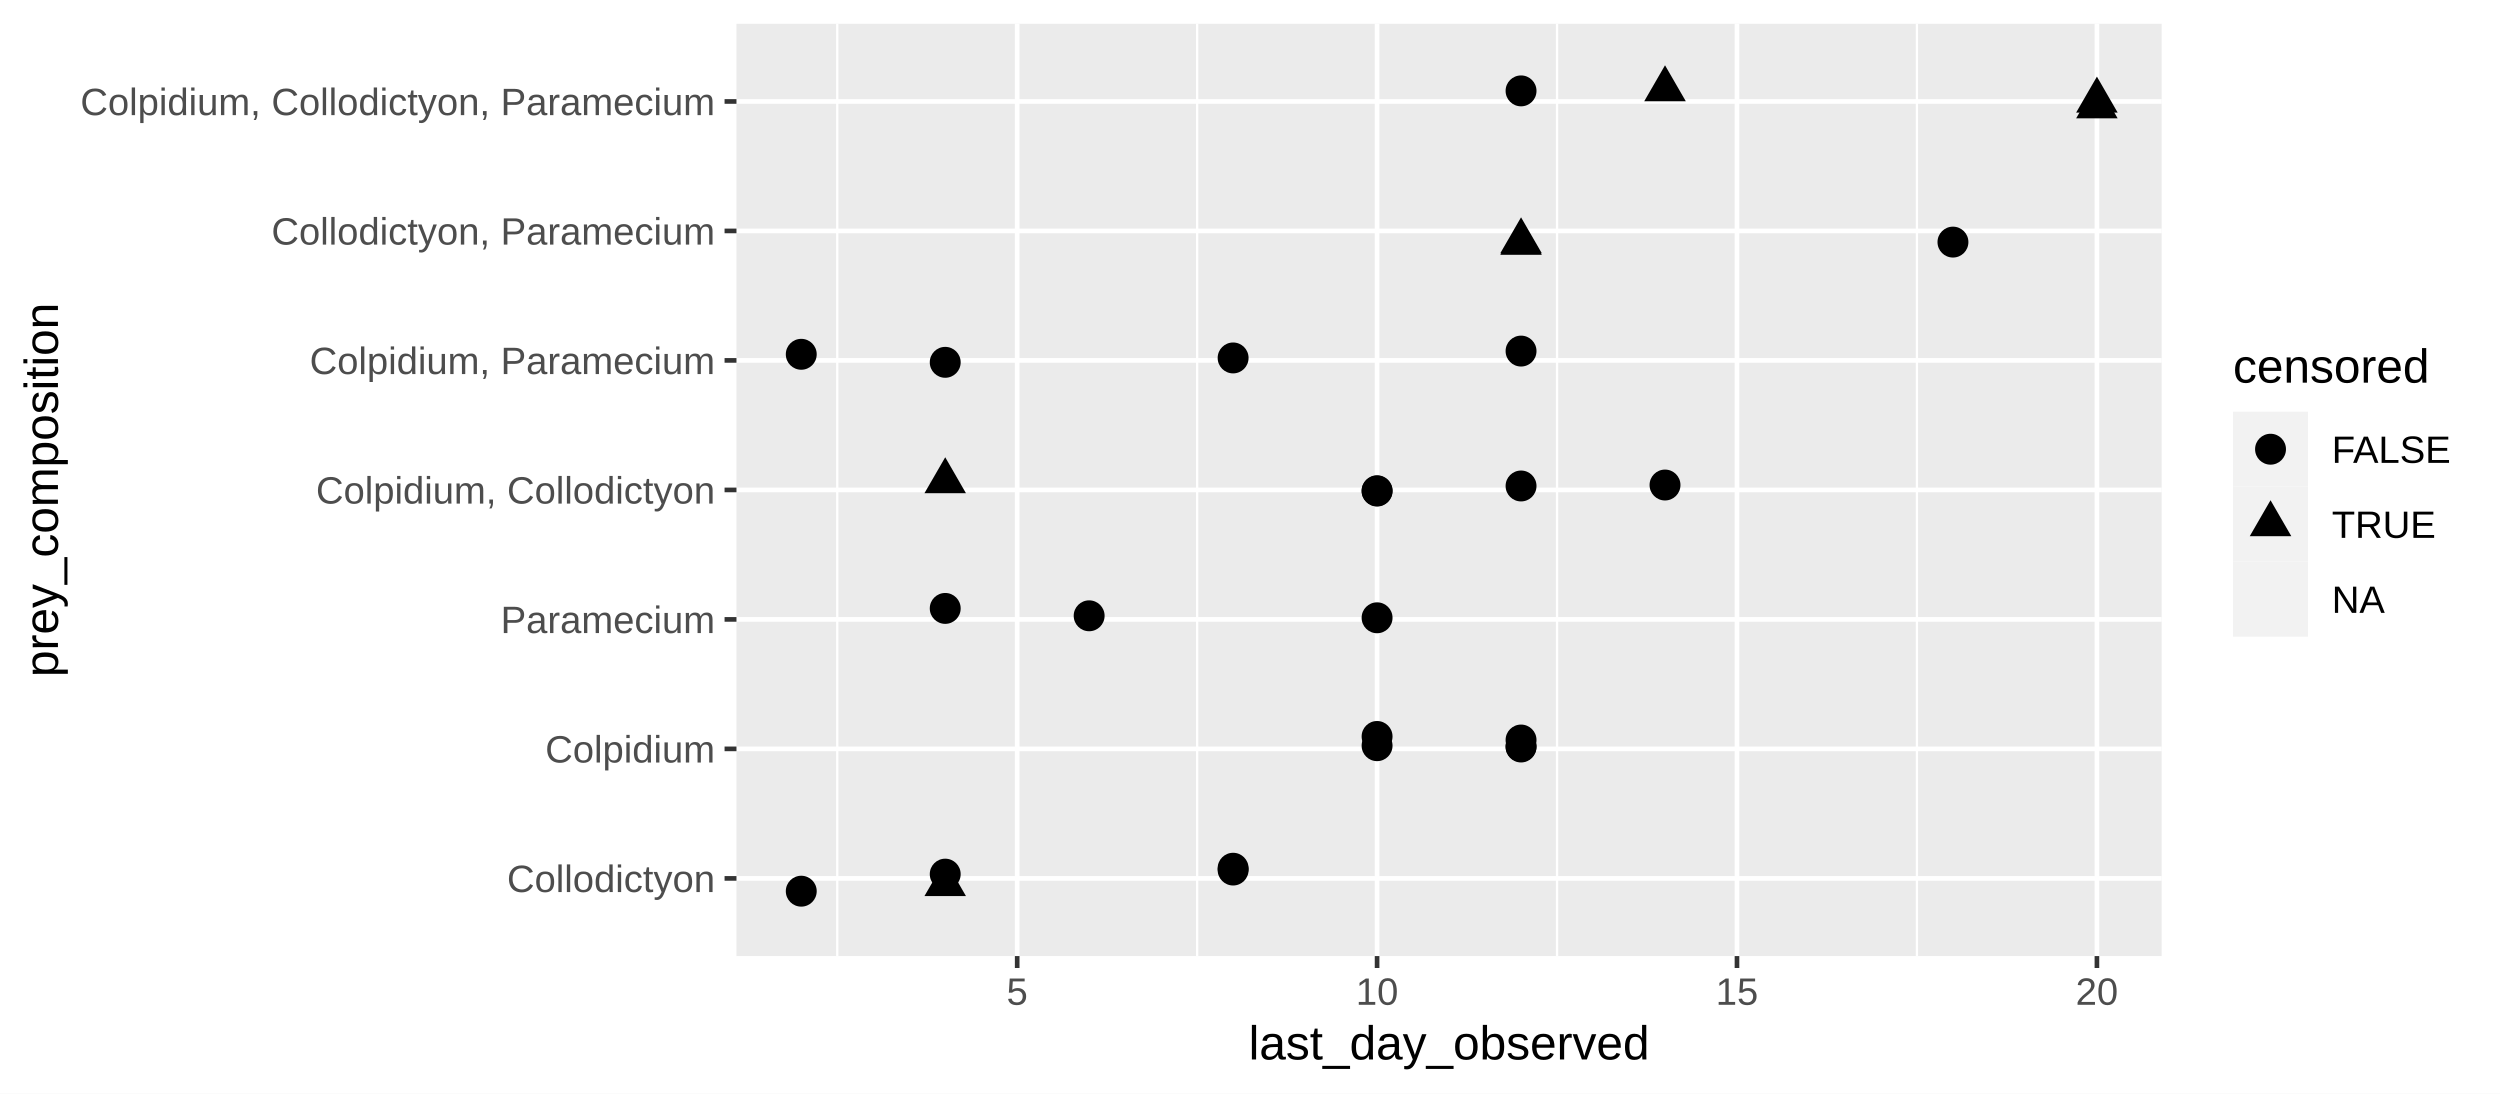
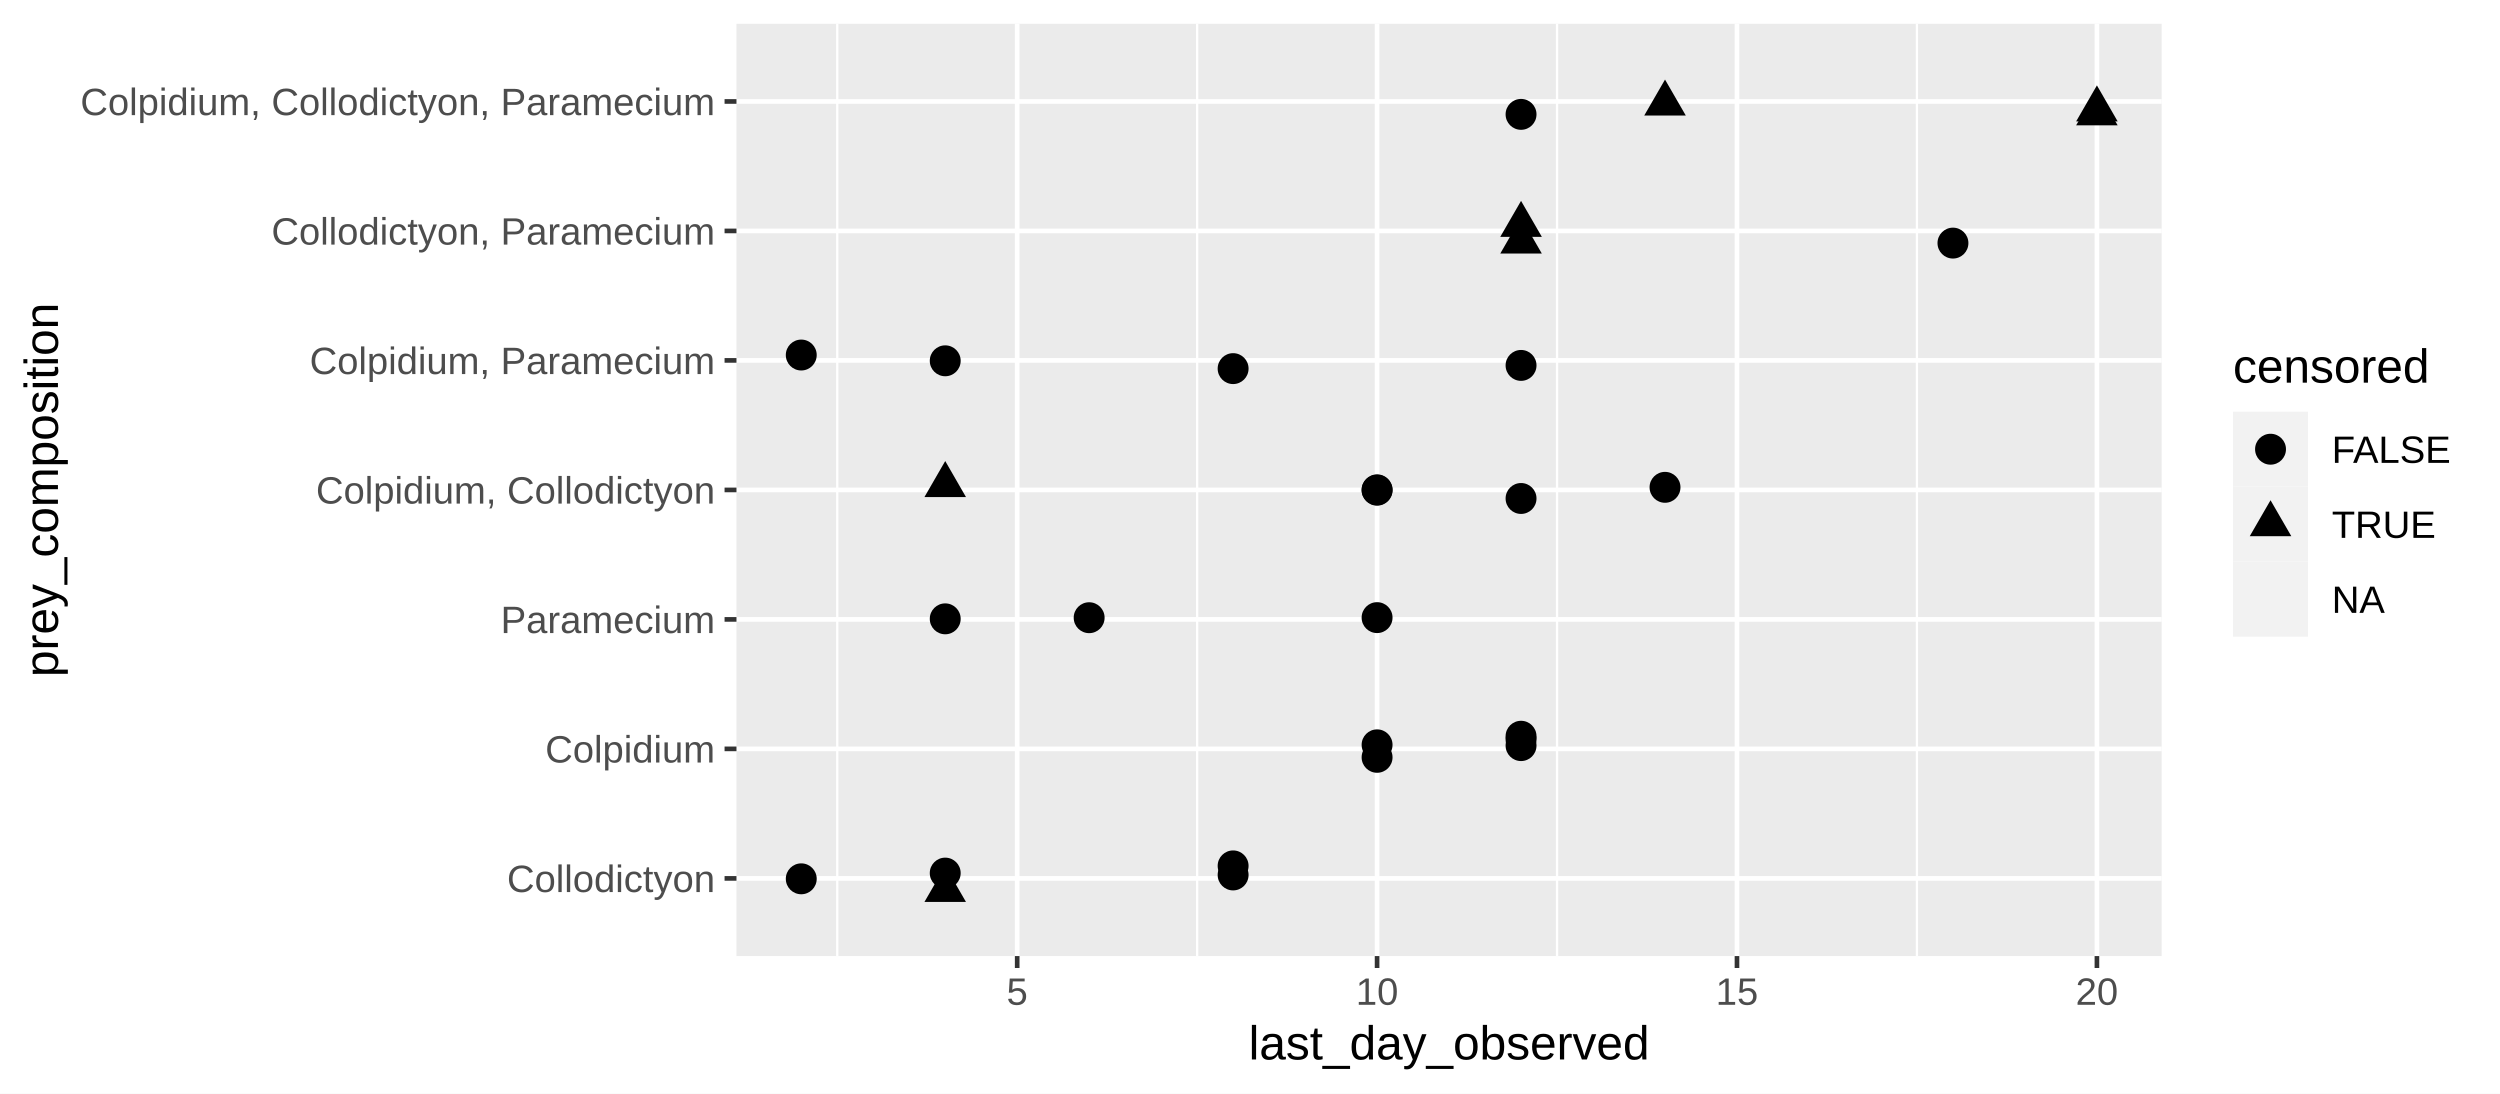
<svg xmlns="http://www.w3.org/2000/svg" viewBox="0 0 576.00 252.00">
  <defs>
    <style type="text/css">
    line, polyline, polygon, path, rect, circle {
      fill: none;
      stroke: #000000;
      stroke-linecap: round;
      stroke-linejoin: round;
      stroke-miterlimit: 10.00;
    }
  </style>
  </defs>
  <rect width="100%" height="100%" style="stroke: none; fill: #FFFFFF;" />
  <rect x="-0" y="0.00" width="576.00" height="252.00" style="stroke-width: 1.07; stroke: none;" />
  <defs>
    <clipPath id="cpMTY5LjY4fDQ5OC4wNXwyMjAuMjh8NS40OA==">
      <rect x="169.68" y="5.48" width="328.37" height="214.80" />
    </clipPath>
  </defs>
  <rect x="169.68" y="5.48" width="328.37" height="214.80" style="stroke-width: 1.07; stroke: none; fill: #EBEBEB;" clip-path="url(#cpMTY5LjY4fDQ5OC4wNXwyMjAuMjh8NS40OA==)" />
  <polyline points="192.90,220.28 192.90,5.48 " style="stroke-width: 0.53; stroke: #FFFFFF; stroke-linecap: butt;" clip-path="url(#cpMTY5LjY4fDQ5OC4wNXwyMjAuMjh8NS40OA==)" />
  <polyline points="275.82,220.28 275.82,5.48 " style="stroke-width: 0.53; stroke: #FFFFFF; stroke-linecap: butt;" clip-path="url(#cpMTY5LjY4fDQ5OC4wNXwyMjAuMjh8NS40OA==)" />
  <polyline points="358.74,220.28 358.74,5.48 " style="stroke-width: 0.53; stroke: #FFFFFF; stroke-linecap: butt;" clip-path="url(#cpMTY5LjY4fDQ5OC4wNXwyMjAuMjh8NS40OA==)" />
  <polyline points="441.66,220.28 441.66,5.48 " style="stroke-width: 0.53; stroke: #FFFFFF; stroke-linecap: butt;" clip-path="url(#cpMTY5LjY4fDQ5OC4wNXwyMjAuMjh8NS40OA==)" />
  <polyline points="169.68,202.38 498.05,202.38 " style="stroke-width: 1.07; stroke: #FFFFFF; stroke-linecap: butt;" clip-path="url(#cpMTY5LjY4fDQ5OC4wNXwyMjAuMjh8NS40OA==)" />
  <polyline points="169.68,172.54 498.05,172.54 " style="stroke-width: 1.07; stroke: #FFFFFF; stroke-linecap: butt;" clip-path="url(#cpMTY5LjY4fDQ5OC4wNXwyMjAuMjh8NS40OA==)" />
  <polyline points="169.68,142.71 498.05,142.71 " style="stroke-width: 1.07; stroke: #FFFFFF; stroke-linecap: butt;" clip-path="url(#cpMTY5LjY4fDQ5OC4wNXwyMjAuMjh8NS40OA==)" />
  <polyline points="169.68,112.88 498.05,112.88 " style="stroke-width: 1.07; stroke: #FFFFFF; stroke-linecap: butt;" clip-path="url(#cpMTY5LjY4fDQ5OC4wNXwyMjAuMjh8NS40OA==)" />
  <polyline points="169.68,83.04 498.05,83.04 " style="stroke-width: 1.07; stroke: #FFFFFF; stroke-linecap: butt;" clip-path="url(#cpMTY5LjY4fDQ5OC4wNXwyMjAuMjh8NS40OA==)" />
  <polyline points="169.68,53.21 498.05,53.21 " style="stroke-width: 1.07; stroke: #FFFFFF; stroke-linecap: butt;" clip-path="url(#cpMTY5LjY4fDQ5OC4wNXwyMjAuMjh8NS40OA==)" />
  <polyline points="169.68,23.38 498.05,23.38 " style="stroke-width: 1.07; stroke: #FFFFFF; stroke-linecap: butt;" clip-path="url(#cpMTY5LjY4fDQ5OC4wNXwyMjAuMjh8NS40OA==)" />
  <polyline points="234.36,220.28 234.36,5.48 " style="stroke-width: 1.07; stroke: #FFFFFF; stroke-linecap: butt;" clip-path="url(#cpMTY5LjY4fDQ5OC4wNXwyMjAuMjh8NS40OA==)" />
  <polyline points="317.28,220.28 317.28,5.48 " style="stroke-width: 1.07; stroke: #FFFFFF; stroke-linecap: butt;" clip-path="url(#cpMTY5LjY4fDQ5OC4wNXwyMjAuMjh8NS40OA==)" />
  <polyline points="400.20,220.28 400.20,5.48 " style="stroke-width: 1.07; stroke: #FFFFFF; stroke-linecap: butt;" clip-path="url(#cpMTY5LjY4fDQ5OC4wNXwyMjAuMjh8NS40OA==)" />
  <polyline points="483.13,220.28 483.13,5.48 " style="stroke-width: 1.07; stroke: #FFFFFF; stroke-linecap: butt;" clip-path="url(#cpMTY5LjY4fDQ5OC4wNXwyMjAuMjh8NS40OA==)" />
-   <circle cx="284.11" cy="200.46" r="3.56" style="stroke-width: 0.71; stroke: none; fill: #000000;" clip-path="url(#cpMTY5LjY4fDQ5OC4wNXwyMjAuMjh8NS40OA==)" />
-   <circle cx="284.11" cy="200.04" r="3.56" style="stroke-width: 0.71; stroke: none; fill: #000000;" clip-path="url(#cpMTY5LjY4fDQ5OC4wNXwyMjAuMjh8NS40OA==)" />
-   <circle cx="217.78" cy="201.40" r="3.56" style="stroke-width: 0.71; stroke: none; fill: #000000;" clip-path="url(#cpMTY5LjY4fDQ5OC4wNXwyMjAuMjh8NS40OA==)" />
-   <circle cx="184.61" cy="205.33" r="3.56" style="stroke-width: 0.71; stroke: none; fill: #000000;" clip-path="url(#cpMTY5LjY4fDQ5OC4wNXwyMjAuMjh8NS40OA==)" />
-   <polygon points="217.78,198.17 222.56,206.46 212.99,206.46 " style="stroke-width: 0.71; stroke: none; fill: #000000;" clip-path="url(#cpMTY5LjY4fDQ5OC4wNXwyMjAuMjh8NS40OA==)" />
-   <circle cx="317.28" cy="169.68" r="3.56" style="stroke-width: 0.71; stroke: none; fill: #000000;" clip-path="url(#cpMTY5LjY4fDQ5OC4wNXwyMjAuMjh8NS40OA==)" />
-   <circle cx="317.28" cy="171.81" r="3.56" style="stroke-width: 0.71; stroke: none; fill: #000000;" clip-path="url(#cpMTY5LjY4fDQ5OC4wNXwyMjAuMjh8NS40OA==)" />
-   <circle cx="350.45" cy="172.11" r="3.56" style="stroke-width: 0.71; stroke: none; fill: #000000;" clip-path="url(#cpMTY5LjY4fDQ5OC4wNXwyMjAuMjh8NS40OA==)" />
-   <circle cx="350.45" cy="171.97" r="3.56" style="stroke-width: 0.71; stroke: none; fill: #000000;" clip-path="url(#cpMTY5LjY4fDQ5OC4wNXwyMjAuMjh8NS40OA==)" />
-   <circle cx="350.45" cy="170.50" r="3.56" style="stroke-width: 0.71; stroke: none; fill: #000000;" clip-path="url(#cpMTY5LjY4fDQ5OC4wNXwyMjAuMjh8NS40OA==)" />
-   <circle cx="217.78" cy="140.18" r="3.56" style="stroke-width: 0.71; stroke: none; fill: #000000;" clip-path="url(#cpMTY5LjY4fDQ5OC4wNXwyMjAuMjh8NS40OA==)" />
-   <circle cx="250.94" cy="141.88" r="3.56" style="stroke-width: 0.71; stroke: none; fill: #000000;" clip-path="url(#cpMTY5LjY4fDQ5OC4wNXwyMjAuMjh8NS40OA==)" />
-   <circle cx="317.28" cy="142.34" r="3.56" style="stroke-width: 0.71; stroke: none; fill: #000000;" clip-path="url(#cpMTY5LjY4fDQ5OC4wNXwyMjAuMjh8NS40OA==)" />
-   <circle cx="317.28" cy="113.14" r="3.56" style="stroke-width: 0.71; stroke: none; fill: #000000;" clip-path="url(#cpMTY5LjY4fDQ5OC4wNXwyMjAuMjh8NS40OA==)" />
-   <circle cx="317.28" cy="113.07" r="3.56" style="stroke-width: 0.71; stroke: none; fill: #000000;" clip-path="url(#cpMTY5LjY4fDQ5OC4wNXwyMjAuMjh8NS40OA==)" />
-   <polygon points="217.78,105.35 222.56,113.64 212.99,113.64 " style="stroke-width: 0.71; stroke: none; fill: #000000;" clip-path="url(#cpMTY5LjY4fDQ5OC4wNXwyMjAuMjh8NS40OA==)" />
-   <circle cx="383.62" cy="111.75" r="3.56" style="stroke-width: 0.71; stroke: none; fill: #000000;" clip-path="url(#cpMTY5LjY4fDQ5OC4wNXwyMjAuMjh8NS40OA==)" />
-   <circle cx="350.45" cy="111.97" r="3.56" style="stroke-width: 0.71; stroke: none; fill: #000000;" clip-path="url(#cpMTY5LjY4fDQ5OC4wNXwyMjAuMjh8NS40OA==)" />
-   <circle cx="284.11" cy="82.47" r="3.56" style="stroke-width: 0.71; stroke: none; fill: #000000;" clip-path="url(#cpMTY5LjY4fDQ5OC4wNXwyMjAuMjh8NS40OA==)" />
-   <circle cx="217.78" cy="83.48" r="3.56" style="stroke-width: 0.71; stroke: none; fill: #000000;" clip-path="url(#cpMTY5LjY4fDQ5OC4wNXwyMjAuMjh8NS40OA==)" />
-   <circle cx="184.61" cy="81.63" r="3.56" style="stroke-width: 0.71; stroke: none; fill: #000000;" clip-path="url(#cpMTY5LjY4fDQ5OC4wNXwyMjAuMjh8NS40OA==)" />
-   <circle cx="350.45" cy="80.89" r="3.56" style="stroke-width: 0.71; stroke: none; fill: #000000;" clip-path="url(#cpMTY5LjY4fDQ5OC4wNXwyMjAuMjh8NS40OA==)" />
-   <polygon points="350.45,50.41 355.24,58.71 345.66,58.71 " style="stroke-width: 0.71; stroke: none; fill: #000000;" clip-path="url(#cpMTY5LjY4fDQ5OC4wNXwyMjAuMjh8NS40OA==)" />
-   <polygon points="350.45,50.07 355.24,58.36 345.66,58.36 " style="stroke-width: 0.71; stroke: none; fill: #000000;" clip-path="url(#cpMTY5LjY4fDQ5OC4wNXwyMjAuMjh8NS40OA==)" />
-   <circle cx="449.96" cy="55.78" r="3.56" style="stroke-width: 0.71; stroke: none; fill: #000000;" clip-path="url(#cpMTY5LjY4fDQ5OC4wNXwyMjAuMjh8NS40OA==)" />
-   <circle cx="350.45" cy="20.94" r="3.56" style="stroke-width: 0.71; stroke: none; fill: #000000;" clip-path="url(#cpMTY5LjY4fDQ5OC4wNXwyMjAuMjh8NS40OA==)" />
-   <polygon points="383.62,15.04 388.41,23.33 378.83,23.33 " style="stroke-width: 0.71; stroke: none; fill: #000000;" clip-path="url(#cpMTY5LjY4fDQ5OC4wNXwyMjAuMjh8NS40OA==)" />
-   <polygon points="483.13,18.98 487.91,27.27 478.34,27.27 " style="stroke-width: 0.71; stroke: none; fill: #000000;" clip-path="url(#cpMTY5LjY4fDQ5OC4wNXwyMjAuMjh8NS40OA==)" />
-   <polygon points="483.13,17.65 487.91,25.94 478.34,25.94 " style="stroke-width: 0.71; stroke: none; fill: #000000;" clip-path="url(#cpMTY5LjY4fDQ5OC4wNXwyMjAuMjh8NS40OA==)" />
+   <circle cx="284.11" cy="199.50" r="3.56" style="stroke-width: 0.71; stroke: none; fill: #000000;" clip-path="url(#cpMTY5LjY4fDQ5OC4wNXwyMjAuMjh8NS40OA==)" />
+   <circle cx="284.11" cy="201.59" r="3.56" style="stroke-width: 0.71; stroke: none; fill: #000000;" clip-path="url(#cpMTY5LjY4fDQ5OC4wNXwyMjAuMjh8NS40OA==)" />
+   <circle cx="217.78" cy="201.16" r="3.56" style="stroke-width: 0.71; stroke: none; fill: #000000;" clip-path="url(#cpMTY5LjY4fDQ5OC4wNXwyMjAuMjh8NS40OA==)" />
+   <circle cx="184.61" cy="202.48" r="3.56" style="stroke-width: 0.71; stroke: none; fill: #000000;" clip-path="url(#cpMTY5LjY4fDQ5OC4wNXwyMjAuMjh8NS40OA==)" />
+   <polygon points="217.78,199.51 222.56,207.81 212.99,207.81 " style="stroke-width: 0.71; stroke: none; fill: #000000;" clip-path="url(#cpMTY5LjY4fDQ5OC4wNXwyMjAuMjh8NS40OA==)" />
+   <circle cx="317.28" cy="174.49" r="3.56" style="stroke-width: 0.71; stroke: none; fill: #000000;" clip-path="url(#cpMTY5LjY4fDQ5OC4wNXwyMjAuMjh8NS40OA==)" />
+   <circle cx="317.28" cy="171.61" r="3.56" style="stroke-width: 0.71; stroke: none; fill: #000000;" clip-path="url(#cpMTY5LjY4fDQ5OC4wNXwyMjAuMjh8NS40OA==)" />
+   <circle cx="350.45" cy="169.63" r="3.56" style="stroke-width: 0.71; stroke: none; fill: #000000;" clip-path="url(#cpMTY5LjY4fDQ5OC4wNXwyMjAuMjh8NS40OA==)" />
+   <circle cx="350.45" cy="170.38" r="3.56" style="stroke-width: 0.71; stroke: none; fill: #000000;" clip-path="url(#cpMTY5LjY4fDQ5OC4wNXwyMjAuMjh8NS40OA==)" />
+   <circle cx="350.45" cy="171.79" r="3.56" style="stroke-width: 0.71; stroke: none; fill: #000000;" clip-path="url(#cpMTY5LjY4fDQ5OC4wNXwyMjAuMjh8NS40OA==)" />
+   <circle cx="217.78" cy="142.58" r="3.56" style="stroke-width: 0.71; stroke: none; fill: #000000;" clip-path="url(#cpMTY5LjY4fDQ5OC4wNXwyMjAuMjh8NS40OA==)" />
+   <circle cx="250.94" cy="142.32" r="3.56" style="stroke-width: 0.71; stroke: none; fill: #000000;" clip-path="url(#cpMTY5LjY4fDQ5OC4wNXwyMjAuMjh8NS40OA==)" />
+   <circle cx="317.28" cy="142.30" r="3.56" style="stroke-width: 0.71; stroke: none; fill: #000000;" clip-path="url(#cpMTY5LjY4fDQ5OC4wNXwyMjAuMjh8NS40OA==)" />
+   <circle cx="317.28" cy="112.86" r="3.56" style="stroke-width: 0.71; stroke: none; fill: #000000;" clip-path="url(#cpMTY5LjY4fDQ5OC4wNXwyMjAuMjh8NS40OA==)" />
+   <circle cx="317.28" cy="112.94" r="3.56" style="stroke-width: 0.71; stroke: none; fill: #000000;" clip-path="url(#cpMTY5LjY4fDQ5OC4wNXwyMjAuMjh8NS40OA==)" />
+   <polygon points="217.78,106.22 222.56,114.52 212.99,114.52 " style="stroke-width: 0.71; stroke: none; fill: #000000;" clip-path="url(#cpMTY5LjY4fDQ5OC4wNXwyMjAuMjh8NS40OA==)" />
+   <circle cx="383.62" cy="112.28" r="3.56" style="stroke-width: 0.71; stroke: none; fill: #000000;" clip-path="url(#cpMTY5LjY4fDQ5OC4wNXwyMjAuMjh8NS40OA==)" />
+   <circle cx="350.45" cy="114.85" r="3.56" style="stroke-width: 0.71; stroke: none; fill: #000000;" clip-path="url(#cpMTY5LjY4fDQ5OC4wNXwyMjAuMjh8NS40OA==)" />
+   <circle cx="284.11" cy="84.93" r="3.56" style="stroke-width: 0.71; stroke: none; fill: #000000;" clip-path="url(#cpMTY5LjY4fDQ5OC4wNXwyMjAuMjh8NS40OA==)" />
+   <circle cx="217.78" cy="83.13" r="3.56" style="stroke-width: 0.71; stroke: none; fill: #000000;" clip-path="url(#cpMTY5LjY4fDQ5OC4wNXwyMjAuMjh8NS40OA==)" />
+   <circle cx="184.61" cy="81.80" r="3.56" style="stroke-width: 0.71; stroke: none; fill: #000000;" clip-path="url(#cpMTY5LjY4fDQ5OC4wNXwyMjAuMjh8NS40OA==)" />
+   <circle cx="350.45" cy="84.19" r="3.56" style="stroke-width: 0.71; stroke: none; fill: #000000;" clip-path="url(#cpMTY5LjY4fDQ5OC4wNXwyMjAuMjh8NS40OA==)" />
+   <polygon points="350.45,46.28 355.24,54.57 345.66,54.57 " style="stroke-width: 0.71; stroke: none; fill: #000000;" clip-path="url(#cpMTY5LjY4fDQ5OC4wNXwyMjAuMjh8NS40OA==)" />
+   <polygon points="350.45,50.13 355.24,58.42 345.66,58.42 " style="stroke-width: 0.71; stroke: none; fill: #000000;" clip-path="url(#cpMTY5LjY4fDQ5OC4wNXwyMjAuMjh8NS40OA==)" />
+   <circle cx="449.96" cy="56.01" r="3.56" style="stroke-width: 0.71; stroke: none; fill: #000000;" clip-path="url(#cpMTY5LjY4fDQ5OC4wNXwyMjAuMjh8NS40OA==)" />
+   <circle cx="350.45" cy="26.35" r="3.56" style="stroke-width: 0.71; stroke: none; fill: #000000;" clip-path="url(#cpMTY5LjY4fDQ5OC4wNXwyMjAuMjh8NS40OA==)" />
+   <polygon points="383.62,18.33 388.41,26.62 378.83,26.62 " style="stroke-width: 0.71; stroke: none; fill: #000000;" clip-path="url(#cpMTY5LjY4fDQ5OC4wNXwyMjAuMjh8NS40OA==)" />
+   <polygon points="483.13,20.58 487.91,28.88 478.34,28.88 " style="stroke-width: 0.71; stroke: none; fill: #000000;" clip-path="url(#cpMTY5LjY4fDQ5OC4wNXwyMjAuMjh8NS40OA==)" />
+   <polygon points="483.13,19.67 487.91,27.97 478.34,27.97 " style="stroke-width: 0.71; stroke: none; fill: #000000;" clip-path="url(#cpMTY5LjY4fDQ5OC4wNXwyMjAuMjh8NS40OA==)" />
  <defs>
    <clipPath id="cpMC4wMHw1NzYuMDB8MjUyLjAwfDAuMDA=">
      <rect x="0.00" y="0.00" width="576.00" height="252.00" />
    </clipPath>
  </defs>
  <g clip-path="url(#cpMC4wMHw1NzYuMDB8MjUyLjAwfDAuMDA=)">
    <text x="116.81" y="205.53" style="font-size: 8.80px; fill: #4D4D4D; font-family: Arial;" textLength="47.94px" lengthAdjust="spacingAndGlyphs">Collodictyon</text>
  </g>
  <g clip-path="url(#cpMC4wMHw1NzYuMDB8MjUyLjAwfDAuMDA=)">
    <text x="125.62" y="175.69" style="font-size: 8.80px; fill: #4D4D4D; font-family: Arial;" textLength="39.13px" lengthAdjust="spacingAndGlyphs">Colpidium</text>
  </g>
  <g clip-path="url(#cpMC4wMHw1NzYuMDB8MjUyLjAwfDAuMDA=)">
    <text x="115.36" y="145.86" style="font-size: 8.80px; fill: #4D4D4D; font-family: Arial;" textLength="49.39px" lengthAdjust="spacingAndGlyphs">Paramecium</text>
  </g>
  <g clip-path="url(#cpMC4wMHw1NzYuMDB8MjUyLjAwfDAuMDA=)">
    <text x="72.80" y="116.03" style="font-size: 8.80px; fill: #4D4D4D; font-family: Arial;" textLength="91.95px" lengthAdjust="spacingAndGlyphs">Colpidium, Collodictyon</text>
  </g>
  <g clip-path="url(#cpMC4wMHw1NzYuMDB8MjUyLjAwfDAuMDA=)">
    <text x="71.34" y="86.19" style="font-size: 8.80px; fill: #4D4D4D; font-family: Arial;" textLength="93.41px" lengthAdjust="spacingAndGlyphs">Colpidium, Paramecium</text>
  </g>
  <g clip-path="url(#cpMC4wMHw1NzYuMDB8MjUyLjAwfDAuMDA=)">
    <text x="62.53" y="56.36" style="font-size: 8.80px; fill: #4D4D4D; font-family: Arial;" textLength="102.22px" lengthAdjust="spacingAndGlyphs">Collodictyon, Paramecium</text>
  </g>
  <g clip-path="url(#cpMC4wMHw1NzYuMDB8MjUyLjAwfDAuMDA=)">
    <text x="18.51" y="26.53" style="font-size: 8.80px; fill: #4D4D4D; font-family: Arial;" textLength="146.24px" lengthAdjust="spacingAndGlyphs">Colpidium, Collodictyon, Paramecium</text>
  </g>
  <polyline points="166.94,202.38 169.68,202.38 " style="stroke-width: 1.07; stroke: #333333; stroke-linecap: butt;" clip-path="url(#cpMC4wMHw1NzYuMDB8MjUyLjAwfDAuMDA=)" />
  <polyline points="166.94,172.54 169.68,172.54 " style="stroke-width: 1.07; stroke: #333333; stroke-linecap: butt;" clip-path="url(#cpMC4wMHw1NzYuMDB8MjUyLjAwfDAuMDA=)" />
  <polyline points="166.94,142.71 169.68,142.71 " style="stroke-width: 1.07; stroke: #333333; stroke-linecap: butt;" clip-path="url(#cpMC4wMHw1NzYuMDB8MjUyLjAwfDAuMDA=)" />
  <polyline points="166.94,112.88 169.68,112.88 " style="stroke-width: 1.07; stroke: #333333; stroke-linecap: butt;" clip-path="url(#cpMC4wMHw1NzYuMDB8MjUyLjAwfDAuMDA=)" />
  <polyline points="166.94,83.04 169.68,83.04 " style="stroke-width: 1.07; stroke: #333333; stroke-linecap: butt;" clip-path="url(#cpMC4wMHw1NzYuMDB8MjUyLjAwfDAuMDA=)" />
  <polyline points="166.94,53.21 169.68,53.21 " style="stroke-width: 1.07; stroke: #333333; stroke-linecap: butt;" clip-path="url(#cpMC4wMHw1NzYuMDB8MjUyLjAwfDAuMDA=)" />
  <polyline points="166.94,23.38 169.68,23.38 " style="stroke-width: 1.07; stroke: #333333; stroke-linecap: butt;" clip-path="url(#cpMC4wMHw1NzYuMDB8MjUyLjAwfDAuMDA=)" />
  <polyline points="234.36,223.02 234.36,220.28 " style="stroke-width: 1.07; stroke: #333333; stroke-linecap: butt;" clip-path="url(#cpMC4wMHw1NzYuMDB8MjUyLjAwfDAuMDA=)" />
  <polyline points="317.28,223.02 317.28,220.28 " style="stroke-width: 1.07; stroke: #333333; stroke-linecap: butt;" clip-path="url(#cpMC4wMHw1NzYuMDB8MjUyLjAwfDAuMDA=)" />
  <polyline points="400.20,223.02 400.20,220.28 " style="stroke-width: 1.07; stroke: #333333; stroke-linecap: butt;" clip-path="url(#cpMC4wMHw1NzYuMDB8MjUyLjAwfDAuMDA=)" />
  <polyline points="483.13,223.02 483.13,220.28 " style="stroke-width: 1.07; stroke: #333333; stroke-linecap: butt;" clip-path="url(#cpMC4wMHw1NzYuMDB8MjUyLjAwfDAuMDA=)" />
  <g clip-path="url(#cpMC4wMHw1NzYuMDB8MjUyLjAwfDAuMDA=)">
    <text x="231.91" y="231.51" style="font-size: 8.80px; fill: #4D4D4D; font-family: Arial;" textLength="4.89px" lengthAdjust="spacingAndGlyphs">5</text>
  </g>
  <g clip-path="url(#cpMC4wMHw1NzYuMDB8MjUyLjAwfDAuMDA=)">
    <text x="312.39" y="231.51" style="font-size: 8.80px; fill: #4D4D4D; font-family: Arial;" textLength="9.79px" lengthAdjust="spacingAndGlyphs">10</text>
  </g>
  <g clip-path="url(#cpMC4wMHw1NzYuMDB8MjUyLjAwfDAuMDA=)">
    <text x="395.31" y="231.51" style="font-size: 8.80px; fill: #4D4D4D; font-family: Arial;" textLength="9.79px" lengthAdjust="spacingAndGlyphs">15</text>
  </g>
  <g clip-path="url(#cpMC4wMHw1NzYuMDB8MjUyLjAwfDAuMDA=)">
    <text x="478.23" y="231.51" style="font-size: 8.80px; fill: #4D4D4D; font-family: Arial;" textLength="9.79px" lengthAdjust="spacingAndGlyphs">20</text>
  </g>
  <g clip-path="url(#cpMC4wMHw1NzYuMDB8MjUyLjAwfDAuMDA=)">
    <text x="287.70" y="244.10" style="font-size: 11.00px; font-family: Arial;" textLength="92.34px" lengthAdjust="spacingAndGlyphs">last_day_observed</text>
  </g>
  <g clip-path="url(#cpMC4wMHw1NzYuMDB8MjUyLjAwfDAuMDA=)">
    <text transform="translate(13.35,155.98) rotate(-90)" style="font-size: 11.00px; font-family: Arial;" textLength="86.21px" lengthAdjust="spacingAndGlyphs">prey_composition</text>
  </g>
  <rect x="509.01" y="73.58" width="61.51" height="78.60" style="stroke-width: 1.07; stroke: none; fill: #FFFFFF;" clip-path="url(#cpMC4wMHw1NzYuMDB8MjUyLjAwfDAuMDA=)" />
  <g clip-path="url(#cpMC4wMHw1NzYuMDB8MjUyLjAwfDAuMDA=)">
    <text x="514.49" y="88.16" style="font-size: 11.00px; font-family: Arial;" textLength="45.25px" lengthAdjust="spacingAndGlyphs">censored</text>
  </g>
  <rect x="514.49" y="94.86" width="17.28" height="17.28" style="stroke-width: 1.07; stroke: none; fill: #F2F2F2;" clip-path="url(#cpMC4wMHw1NzYuMDB8MjUyLjAwfDAuMDA=)" />
  <circle cx="523.13" cy="103.50" r="3.56" style="stroke-width: 0.71; stroke: none; fill: #000000;" clip-path="url(#cpMC4wMHw1NzYuMDB8MjUyLjAwfDAuMDA=)" />
  <rect x="514.49" y="112.14" width="17.28" height="17.28" style="stroke-width: 1.07; stroke: none; fill: #F2F2F2;" clip-path="url(#cpMC4wMHw1NzYuMDB8MjUyLjAwfDAuMDA=)" />
  <polygon points="523.13,115.25 527.92,123.54 518.34,123.54 " style="stroke-width: 0.71; stroke: none; fill: #000000;" clip-path="url(#cpMC4wMHw1NzYuMDB8MjUyLjAwfDAuMDA=)" />
  <rect x="514.49" y="129.42" width="17.28" height="17.28" style="stroke-width: 1.07; stroke: none; fill: #F2F2F2;" clip-path="url(#cpMC4wMHw1NzYuMDB8MjUyLjAwfDAuMDA=)" />
  <g clip-path="url(#cpMC4wMHw1NzYuMDB8MjUyLjAwfDAuMDA=)">
    <text x="537.25" y="106.65" style="font-size: 8.80px; font-family: Arial;" textLength="27.88px" lengthAdjust="spacingAndGlyphs">FALSE</text>
  </g>
  <g clip-path="url(#cpMC4wMHw1NzYuMDB8MjUyLjAwfDAuMDA=)">
    <text x="537.25" y="123.93" style="font-size: 8.80px; font-family: Arial;" textLength="23.96px" lengthAdjust="spacingAndGlyphs">TRUE</text>
  </g>
  <g clip-path="url(#cpMC4wMHw1NzYuMDB8MjUyLjAwfDAuMDA=)">
    <text x="537.25" y="141.21" style="font-size: 8.80px; font-family: Arial;" textLength="12.22px" lengthAdjust="spacingAndGlyphs">NA</text>
  </g>
</svg>
